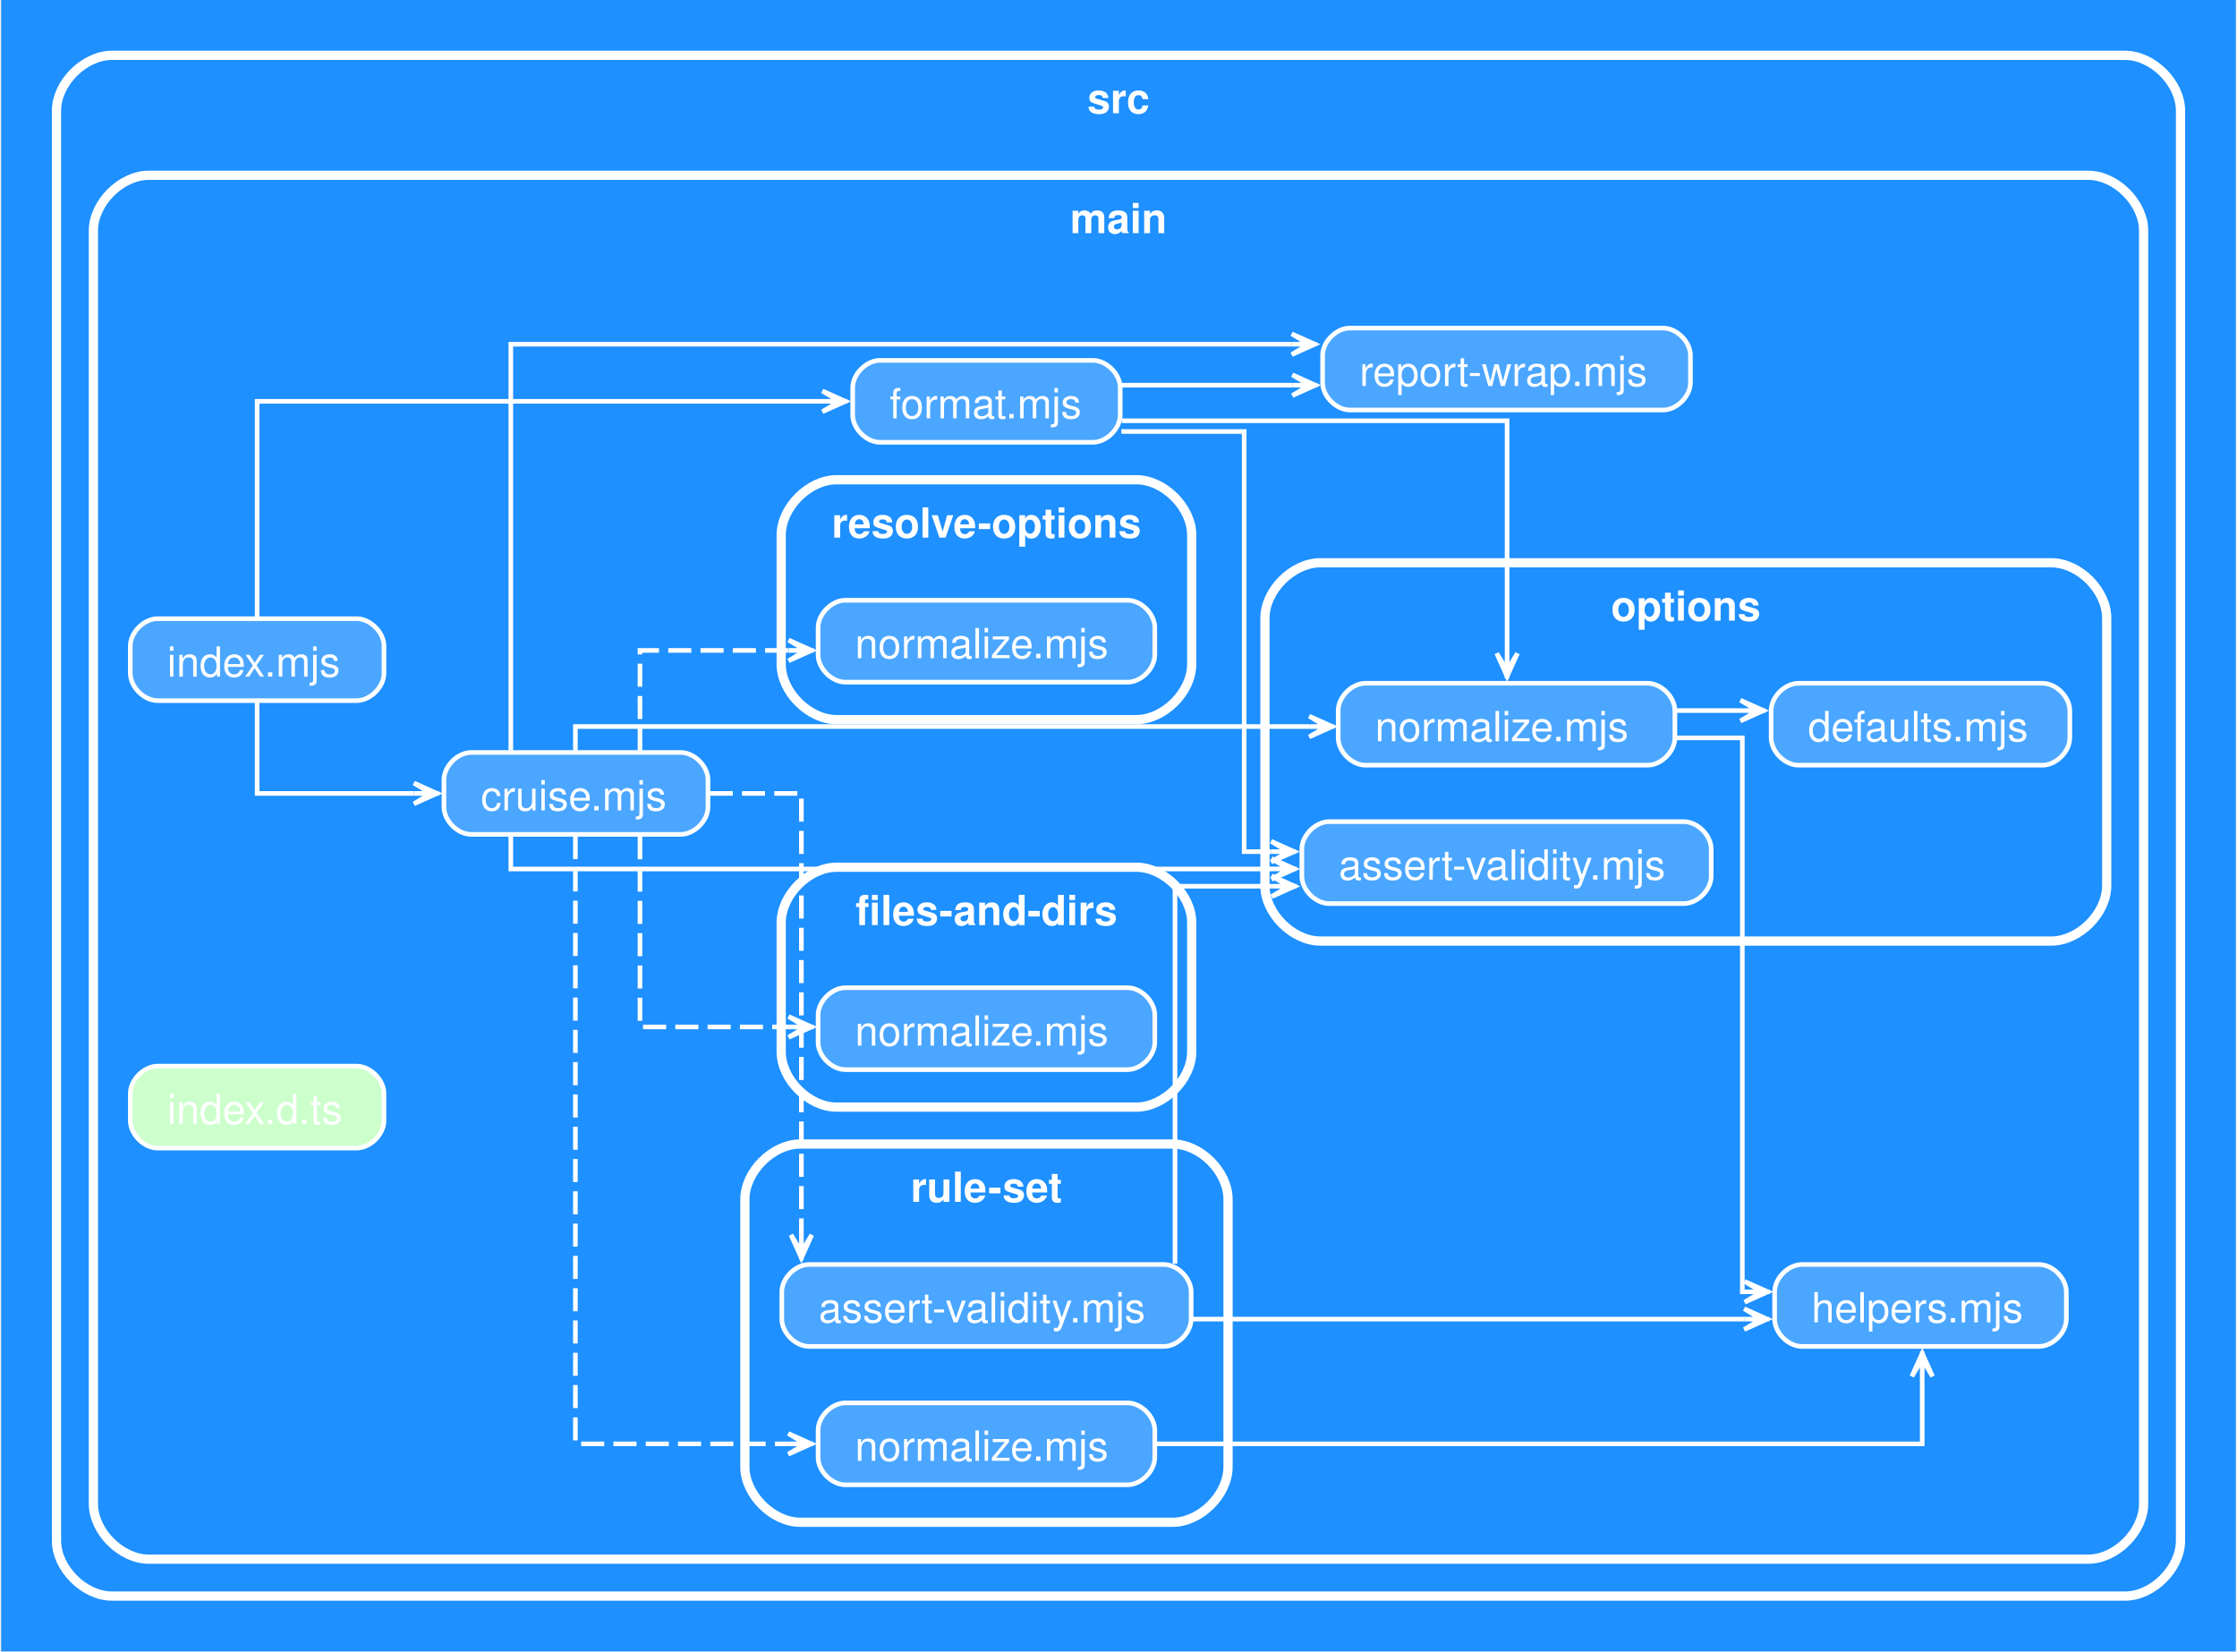
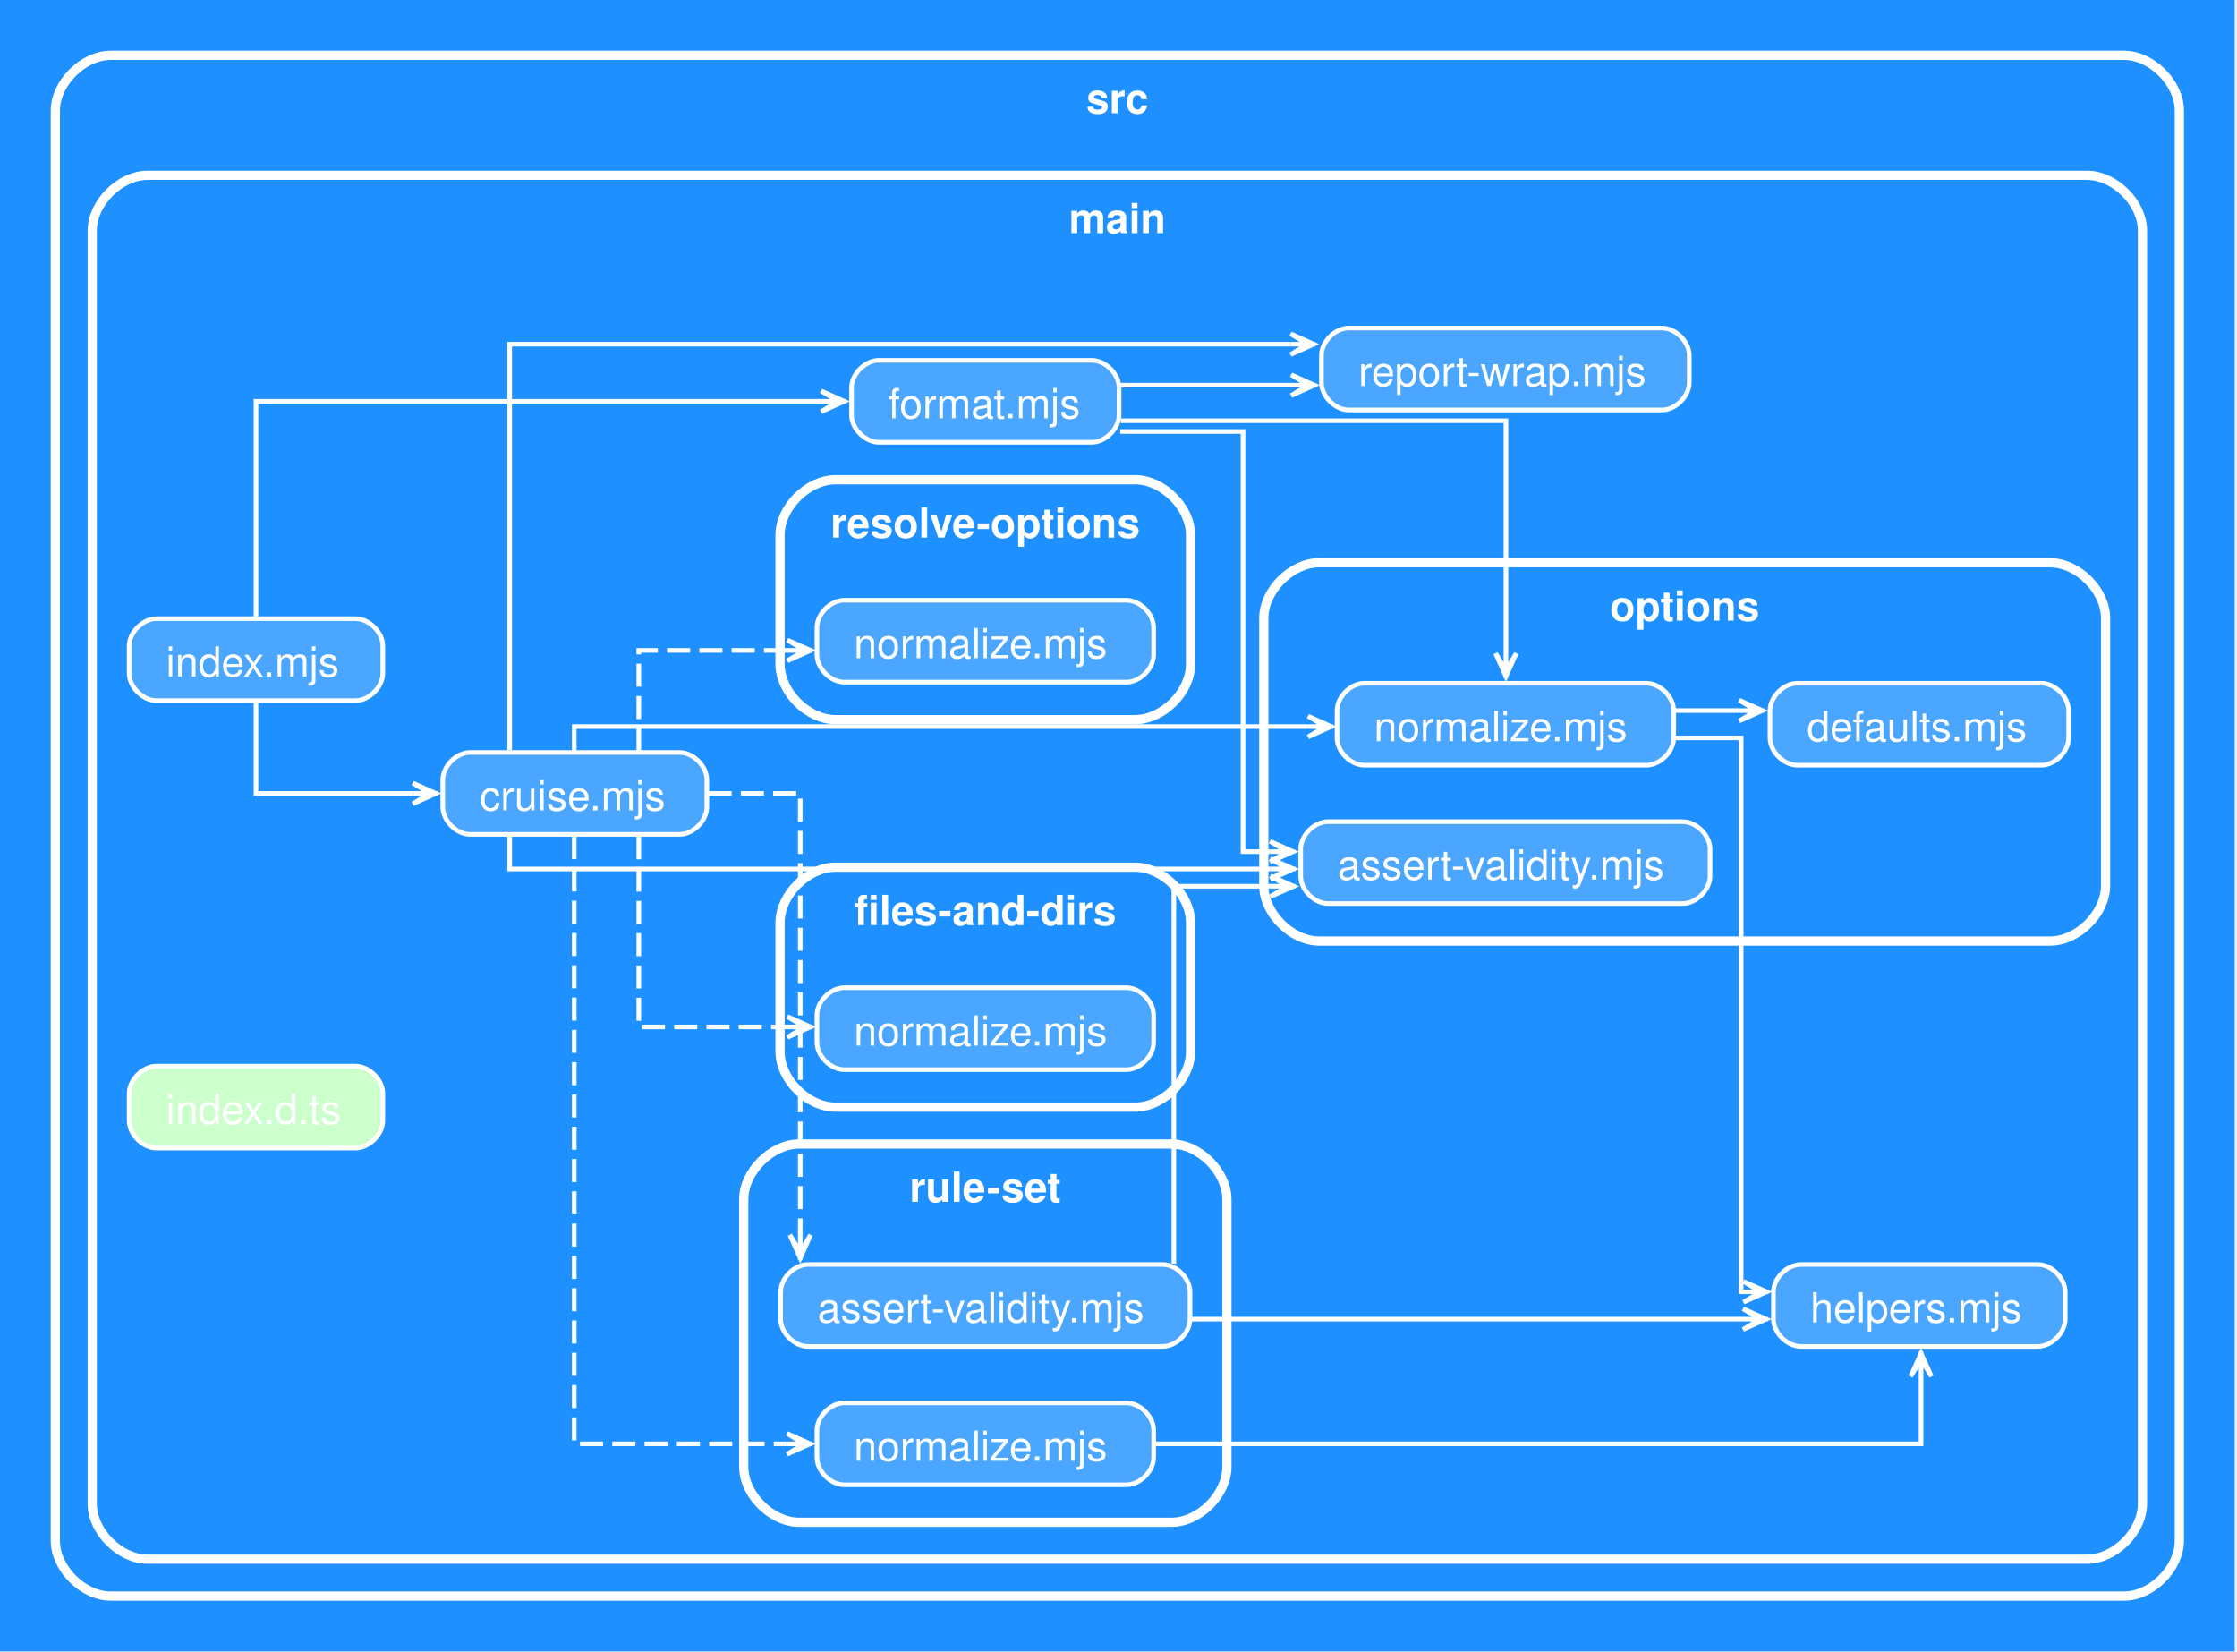
- <svg xmlns="http://www.w3.org/2000/svg" xmlns:xlink="http://www.w3.org/1999/xlink" width="485pt" height="358pt" viewBox="0 0 484.5 358">
+ <svg xmlns="http://www.w3.org/2000/svg" xmlns:xlink="http://www.w3.org/1999/xlink" width="485pt" height="358pt" viewBox="0 0 485 358">
  <g class="graph" transform="translate(4 354)">
    <path fill="#1e90ff" d="M-4 4v-358h484.5V4z" />
    <g class="cluster">
      <path fill="none" stroke="#fff" stroke-width="2" d="M20-8h436.5c6 0 12-6 12-12v-310c0-6-6-12-12-12H20c-6 0-12 6-12 12v310c0 6 6 12 12 12" />
-       <text x="238.25" y="-329.45" fill="#fff" font-family="Helvetica,sans-Serif" font-size="9" font-weight="bold" text-anchor="middle">src</text>
+       <text xml:space="preserve" x="238.25" y="-329.45" fill="#fff" font-family="Helvetica,sans-Serif" font-size="9" font-weight="bold" text-anchor="middle">src</text>
    </g>
    <g class="cluster">
      <path fill="none" stroke="#fff" stroke-width="2" d="M28-16h420.5c6 0 12-6 12-12v-276c0-6-6-12-12-12H28c-6 0-12 6-12 12v276c0 6 6 12 12 12" />
-       <text x="238.25" y="-303.45" fill="#fff" font-family="Helvetica,sans-Serif" font-size="9" font-weight="bold" text-anchor="middle">main</text>
+       <text xml:space="preserve" x="238.25" y="-303.45" fill="#fff" font-family="Helvetica,sans-Serif" font-size="9" font-weight="bold" text-anchor="middle">main</text>
    </g>
    <g class="cluster">
      <path fill="none" stroke="#fff" stroke-width="2" d="M177.12-114h65c6 0 12-6 12-12v-28c0-6-6-12-12-12h-65c-6 0-12 6-12 12v28c0 6 6 12 12 12" />
-       <text x="209.62" y="-153.45" fill="#fff" font-family="Helvetica,sans-Serif" font-size="9" font-weight="bold" text-anchor="middle">files-and-dirs</text>
+       <text xml:space="preserve" x="209.62" y="-153.45" fill="#fff" font-family="Helvetica,sans-Serif" font-size="9" font-weight="bold" text-anchor="middle">files-and-dirs</text>
    </g>
    <g class="cluster">
      <path fill="none" stroke="#fff" stroke-width="2" d="M282-150h158.5c6 0 12-6 12-12v-58c0-6-6-12-12-12H282c-6 0-12 6-12 12v58c0 6 6 12 12 12" />
-       <text x="361.25" y="-219.45" fill="#fff" font-family="Helvetica,sans-Serif" font-size="9" font-weight="bold" text-anchor="middle">options</text>
+       <text xml:space="preserve" x="361.25" y="-219.45" fill="#fff" font-family="Helvetica,sans-Serif" font-size="9" font-weight="bold" text-anchor="middle">options</text>
    </g>
    <g class="cluster">
      <path fill="none" stroke="#fff" stroke-width="2" d="M177.12-198h65c6 0 12-6 12-12v-28c0-6-6-12-12-12h-65c-6 0-12 6-12 12v28c0 6 6 12 12 12" />
-       <text x="209.62" y="-237.45" fill="#fff" font-family="Helvetica,sans-Serif" font-size="9" font-weight="bold" text-anchor="middle">resolve-options</text>
+       <text xml:space="preserve" x="209.62" y="-237.45" fill="#fff" font-family="Helvetica,sans-Serif" font-size="9" font-weight="bold" text-anchor="middle">resolve-options</text>
    </g>
    <g class="cluster">
      <path fill="none" stroke="#fff" stroke-width="2" d="M169.25-24H250c6 0 12-6 12-12v-58c0-6-6-12-12-12h-80.75c-6 0-12 6-12 12v58c0 6 6 12 12 12" />
-       <text x="209.62" y="-93.45" fill="#fff" font-family="Helvetica,sans-Serif" font-size="9" font-weight="bold" text-anchor="middle">rule-set</text>
+       <text xml:space="preserve" x="209.62" y="-93.45" fill="#fff" font-family="Helvetica,sans-Serif" font-size="9" font-weight="bold" text-anchor="middle">rule-set</text>
    </g>
    <g class="node">
      <a xlink:href="src/main/cruise.mjs" xlink:title="cruise.mjs">
        <path fill="#fff" fill-opacity=".2" stroke="#fff" d="M143.33-190.88H97.92c-2.96 0-5.92 2.96-5.92 5.92v5.92c0 2.96 2.96 5.92 5.92 5.92h45.41c2.96 0 5.92-2.96 5.92-5.92v-5.92c0-2.96-2.96-5.92-5.92-5.92" />
-         <text x="100" y="-178.32" fill="#fff" font-family="Helvetica,sans-Serif" font-size="9">cruise.mjs</text>
+         <text xml:space="preserve" x="100" y="-178.32" fill="#fff" font-family="Helvetica,sans-Serif" font-size="9">cruise.mjs</text>
      </a>
    </g>
    <g class="node">
      <a xlink:href="src/main/files-and-dirs/normalize.mjs" xlink:title="normalize.mjs">
        <path fill="#fff" fill-opacity=".2" stroke="#fff" d="M240.21-139.88h-61.17c-2.96 0-5.92 2.96-5.92 5.92v5.92c0 2.96 2.96 5.92 5.92 5.92h61.17c2.96 0 5.91-2.96 5.91-5.92v-5.92c0-2.96-2.95-5.92-5.91-5.92" />
-         <text x="181.12" y="-127.33" fill="#fff" font-family="Helvetica,sans-Serif" font-size="9">normalize.mjs</text>
+         <text xml:space="preserve" x="181.12" y="-127.33" fill="#fff" font-family="Helvetica,sans-Serif" font-size="9">normalize.mjs</text>
      </a>
    </g>
    <g class="edge">
      <path fill="none" stroke="#fff" stroke-dasharray="5,2" d="M134.5-172.71v41.33h32.22" />
      <path fill="#fff" stroke="#fff" d="m171.72-131.38-5-2.25 3.72 2.25h-3.72 3.72l-3.72 2.25z" />
    </g>
    <g class="node">
      <a xlink:href="src/main/options/assert-validity.mjs" xlink:title="assert-validity.mjs">
        <path fill="#fff" fill-opacity=".2" stroke="#fff" d="M360.83-175.88h-76.91c-2.96 0-5.92 2.96-5.92 5.92v5.92c0 2.96 2.96 5.92 5.92 5.92h76.91c2.96 0 5.92-2.96 5.92-5.92v-5.92c0-2.96-2.96-5.92-5.92-5.92" />
-         <text x="286" y="-163.32" fill="#fff" font-family="Helvetica,sans-Serif" font-size="9">assert-validity.mjs</text>
+         <text xml:space="preserve" x="286" y="-163.32" fill="#fff" font-family="Helvetica,sans-Serif" font-size="9">assert-validity.mjs</text>
      </a>
    </g>
    <g class="edge">
      <path fill="none" stroke="#fff" d="M106.5-172.66v7.04h164.93" />
      <path fill="#fff" stroke="#fff" d="m276.43-165.63-5-2.25 3.72 2.25h-3.72 3.72l-3.72 2.25z" />
    </g>
    <g class="node">
      <a xlink:href="src/main/options/normalize.mjs" xlink:title="normalize.mjs">
        <path fill="#fff" fill-opacity=".2" stroke="#fff" d="M352.96-205.88h-61.17c-2.96 0-5.91 2.96-5.91 5.92v5.92c0 2.96 2.95 5.92 5.91 5.92h61.17c2.96 0 5.92-2.96 5.92-5.92v-5.92c0-2.96-2.96-5.92-5.92-5.92" />
-         <text x="293.88" y="-193.32" fill="#fff" font-family="Helvetica,sans-Serif" font-size="9">normalize.mjs</text>
+         <text xml:space="preserve" x="293.88" y="-193.32" fill="#fff" font-family="Helvetica,sans-Serif" font-size="9">normalize.mjs</text>
      </a>
    </g>
    <g class="edge">
      <path fill="none" stroke="#fff" d="M120.5-191.27v-5.23h159.1" />
      <path fill="#fff" stroke="#fff" d="m284.6-196.5-5-2.25 3.72 2.25h-3.72 3.72l-3.72 2.25z" />
    </g>
    <g class="node">
      <a xlink:href="src/main/report-wrap.mjs" xlink:title="report-wrap.mjs">
        <path fill="#fff" fill-opacity=".2" stroke="#fff" d="M356.33-282.88h-67.91c-2.96 0-5.92 2.96-5.92 5.92v5.92c0 2.96 2.96 5.92 5.92 5.92h67.91c2.96 0 5.92-2.96 5.92-5.92v-5.92c0-2.96-2.96-5.92-5.92-5.92" />
-         <text x="290.5" y="-270.32" fill="#fff" font-family="Helvetica,sans-Serif" font-size="9">report-wrap.mjs</text>
+         <text xml:space="preserve" x="290.5" y="-270.32" fill="#fff" font-family="Helvetica,sans-Serif" font-size="9">report-wrap.mjs</text>
      </a>
    </g>
    <g class="edge">
      <path fill="none" stroke="#fff" d="M106.5-191.34v-88.04h169.31" />
      <path fill="#fff" stroke="#fff" d="m280.81-279.38-5-2.25 3.71 2.25h-3.71 3.71l-3.71 2.25z" />
    </g>
    <g class="node">
      <a xlink:href="src/main/resolve-options/normalize.mjs" xlink:title="normalize.mjs">
        <path fill="#fff" fill-opacity=".2" stroke="#fff" d="M240.21-223.88h-61.17c-2.96 0-5.92 2.96-5.92 5.92v5.92c0 2.96 2.96 5.92 5.92 5.92h61.17c2.96 0 5.91-2.96 5.91-5.92v-5.92c0-2.96-2.95-5.92-5.91-5.92" />
-         <text x="181.12" y="-211.32" fill="#fff" font-family="Helvetica,sans-Serif" font-size="9">normalize.mjs</text>
+         <text xml:space="preserve" x="181.12" y="-211.32" fill="#fff" font-family="Helvetica,sans-Serif" font-size="9">normalize.mjs</text>
      </a>
    </g>
    <g class="edge">
      <path fill="none" stroke="#fff" stroke-dasharray="5,2" d="M134.5-191.13V-213h32.22" />
      <path fill="#fff" stroke="#fff" d="m171.72-213-5-2.25 3.72 2.25h-3.72 3.72l-3.72 2.25z" />
    </g>
    <g class="node">
      <a xlink:href="src/main/rule-set/assert-validity.mjs" xlink:title="assert-validity.mjs">
        <path fill="#fff" fill-opacity=".2" stroke="#fff" d="M248.08-79.88h-76.91c-2.96 0-5.92 2.96-5.92 5.92v5.92c0 2.96 2.96 5.92 5.92 5.92h76.91c2.96 0 5.92-2.96 5.92-5.92v-5.92c0-2.96-2.96-5.92-5.92-5.92" />
-         <text x="173.25" y="-67.33" fill="#fff" font-family="Helvetica,sans-Serif" font-size="9">assert-validity.mjs</text>
+         <text xml:space="preserve" x="173.25" y="-67.33" fill="#fff" font-family="Helvetica,sans-Serif" font-size="9">assert-validity.mjs</text>
      </a>
    </g>
    <g class="edge">
      <path fill="none" stroke="#fff" stroke-dasharray="5,2" d="M149.62-182h19.88v95.7" />
      <path fill="#fff" stroke="#fff" d="m169.5-81.3 2.25-5-2.25 3.72v-3.72 3.72l-2.25-3.72z" />
    </g>
    <g class="node">
      <a xlink:href="src/main/rule-set/normalize.mjs" xlink:title="normalize.mjs">
        <path fill="#fff" fill-opacity=".2" stroke="#fff" d="M240.21-49.88h-61.17c-2.96 0-5.92 2.96-5.92 5.92v5.92c0 2.96 2.96 5.92 5.92 5.92h61.17c2.96 0 5.91-2.96 5.91-5.92v-5.92c0-2.96-2.95-5.92-5.91-5.92" />
-         <text x="181.12" y="-37.33" fill="#fff" font-family="Helvetica,sans-Serif" font-size="9">normalize.mjs</text>
+         <text xml:space="preserve" x="181.12" y="-37.33" fill="#fff" font-family="Helvetica,sans-Serif" font-size="9">normalize.mjs</text>
      </a>
    </g>
    <g class="edge">
      <path fill="none" stroke="#fff" stroke-dasharray="5,2" d="M120.5-172.75V-41h46.14" />
      <path fill="#fff" stroke="#fff" d="m171.64-41-5-2.25 3.72 2.25h-3.72 3.72l-3.72 2.25z" />
    </g>
    <g class="node">
      <a xlink:href="src/main/helpers.mjs" xlink:title="helpers.mjs">
        <path fill="#fff" fill-opacity=".2" stroke="#fff" d="M437.83-79.88h-51.41c-2.96 0-5.92 2.96-5.92 5.92v5.92c0 2.96 2.96 5.92 5.92 5.92h51.41c2.96 0 5.92-2.96 5.92-5.92v-5.92c0-2.96-2.96-5.92-5.92-5.92" />
-         <text x="388.5" y="-67.33" fill="#fff" font-family="Helvetica,sans-Serif" font-size="9">helpers.mjs</text>
+         <text xml:space="preserve" x="388.5" y="-67.33" fill="#fff" font-family="Helvetica,sans-Serif" font-size="9">helpers.mjs</text>
      </a>
    </g>
    <g class="edge">
      <path fill="none" stroke="#fff" d="M359.26-194.04h14.24v120.08h.67" />
      <path fill="#fff" stroke="#fff" d="m379.01-73.96-5-2.25 3.72 2.25h-3.72 3.72l-3.72 2.25z" />
    </g>
    <g class="node">
      <a xlink:href="src/main/options/defaults.mjs" xlink:title="defaults.mjs">
        <path fill="#fff" fill-opacity=".2" stroke="#fff" d="M438.58-205.88h-52.91c-2.96 0-5.92 2.96-5.92 5.92v5.92c0 2.96 2.96 5.92 5.92 5.92h52.91c2.96 0 5.92-2.96 5.92-5.92v-5.92c0-2.96-2.96-5.92-5.92-5.92" />
-         <text x="387.75" y="-193.32" fill="#fff" font-family="Helvetica,sans-Serif" font-size="9">defaults.mjs</text>
+         <text xml:space="preserve" x="387.75" y="-193.32" fill="#fff" font-family="Helvetica,sans-Serif" font-size="9">defaults.mjs</text>
      </a>
    </g>
    <g class="edge">
      <path fill="none" stroke="#fff" d="M359.14-199.96h13.95" />
      <path fill="#fff" stroke="#fff" d="m378.09-199.96-5-2.25 3.72 2.25h-3.72 3.72l-3.72 2.25z" />
    </g>
    <g class="edge">
      <path fill="none" stroke="#fff" d="M250.5-80.05v-81.83h20.95" />
      <path fill="#fff" stroke="#fff" d="m276.45-161.88-5-2.25 3.72 2.25h-3.72 3.72l-3.72 2.25z" />
    </g>
    <g class="edge">
      <path fill="none" stroke="#fff" d="M254.32-68.04H373.9" />
      <path fill="#fff" stroke="#fff" d="m378.9-68.04-5-2.25 3.72 2.25h-3.72 3.72l-3.72 2.25z" />
    </g>
    <g class="edge">
      <path fill="none" stroke="#fff" d="M246.36-41H412.5v-14.62" />
      <path fill="#fff" stroke="#fff" d="m412.5-60.62-2.25 5 2.25-3.72v3.72-3.72l2.25 3.72z" />
    </g>
    <g class="node">
      <a xlink:href="src/main/format.mjs" xlink:title="format.mjs">
        <path fill="#fff" fill-opacity=".2" stroke="#fff" d="M232.71-275.88h-46.17c-2.96 0-5.92 2.96-5.92 5.92v5.92c0 2.96 2.96 5.92 5.92 5.92h46.17c2.96 0 5.91-2.96 5.91-5.92v-5.92c0-2.96-2.95-5.92-5.91-5.92" />
-         <text x="188.62" y="-263.32" fill="#fff" font-family="Helvetica,sans-Serif" font-size="9">format.mjs</text>
+         <text xml:space="preserve" x="188.62" y="-263.32" fill="#fff" font-family="Helvetica,sans-Serif" font-size="9">format.mjs</text>
      </a>
    </g>
    <g class="edge">
      <path fill="none" stroke="#fff" d="M238.87-260.46h26.63v91.08h5.84" />
      <path fill="#fff" stroke="#fff" d="m276.34-169.38-5-2.25 3.72 2.25h-3.72 3.72l-3.72 2.25z" />
    </g>
    <g class="edge">
      <path fill="none" stroke="#fff" d="M238.99-262.79h83.51v50.42" />
      <path fill="#fff" stroke="#fff" d="m322.5-207.37 2.25-5-2.25 3.72v-3.72 3.72l-2.25-3.72z" />
    </g>
    <g class="edge">
      <path fill="none" stroke="#fff" d="M238.95-270.5h36.99" />
      <path fill="#fff" stroke="#fff" d="m280.94-270.5-5-2.25 3.72 2.25h-3.72 3.72l-3.72 2.25z" />
    </g>
    <g class="node">
      <a xlink:href="src/main/index.d.ts" xlink:title="index.d.ts">
        <path fill="#cfc" stroke="#fff" d="M73.08-122.88H29.92c-2.96 0-5.92 2.96-5.92 5.92v5.92c0 2.96 2.96 5.92 5.92 5.92h43.16c2.96 0 5.92-2.96 5.92-5.92v-5.92c0-2.96-2.96-5.92-5.92-5.92" />
-         <text x="32" y="-110.33" fill="#fff" font-family="Helvetica,sans-Serif" font-size="9">index.d.ts</text>
+         <text xml:space="preserve" x="32" y="-110.33" fill="#fff" font-family="Helvetica,sans-Serif" font-size="9">index.d.ts</text>
      </a>
    </g>
    <g class="node">
      <a xlink:href="src/main/index.mjs" xlink:title="index.mjs">
        <path fill="#fff" fill-opacity=".2" stroke="#fff" d="M73.08-219.88H29.92c-2.96 0-5.92 2.96-5.92 5.92v5.92c0 2.96 2.96 5.92 5.92 5.92h43.16c2.96 0 5.92-2.96 5.92-5.92v-5.92c0-2.96-2.96-5.92-5.92-5.92" />
-         <text x="32" y="-207.32" fill="#fff" font-family="Helvetica,sans-Serif" font-size="9">index.mjs</text>
+         <text xml:space="preserve" x="32" y="-207.32" fill="#fff" font-family="Helvetica,sans-Serif" font-size="9">index.mjs</text>
      </a>
    </g>
    <g class="edge">
      <path fill="none" stroke="#fff" d="M51.5-201.82V-182h33.99" />
      <path fill="#fff" stroke="#fff" d="m90.49-182-5-2.25 3.72 2.25h-3.72 3.72l-3.72 2.25z" />
    </g>
    <g class="edge">
      <path fill="none" stroke="#fff" d="M51.5-220.25V-267h122.54" />
      <path fill="#fff" stroke="#fff" d="m179.04-267-5-2.25 3.71 2.25h-3.71 3.71l-3.71 2.25z" />
    </g>
  </g>
</svg>
